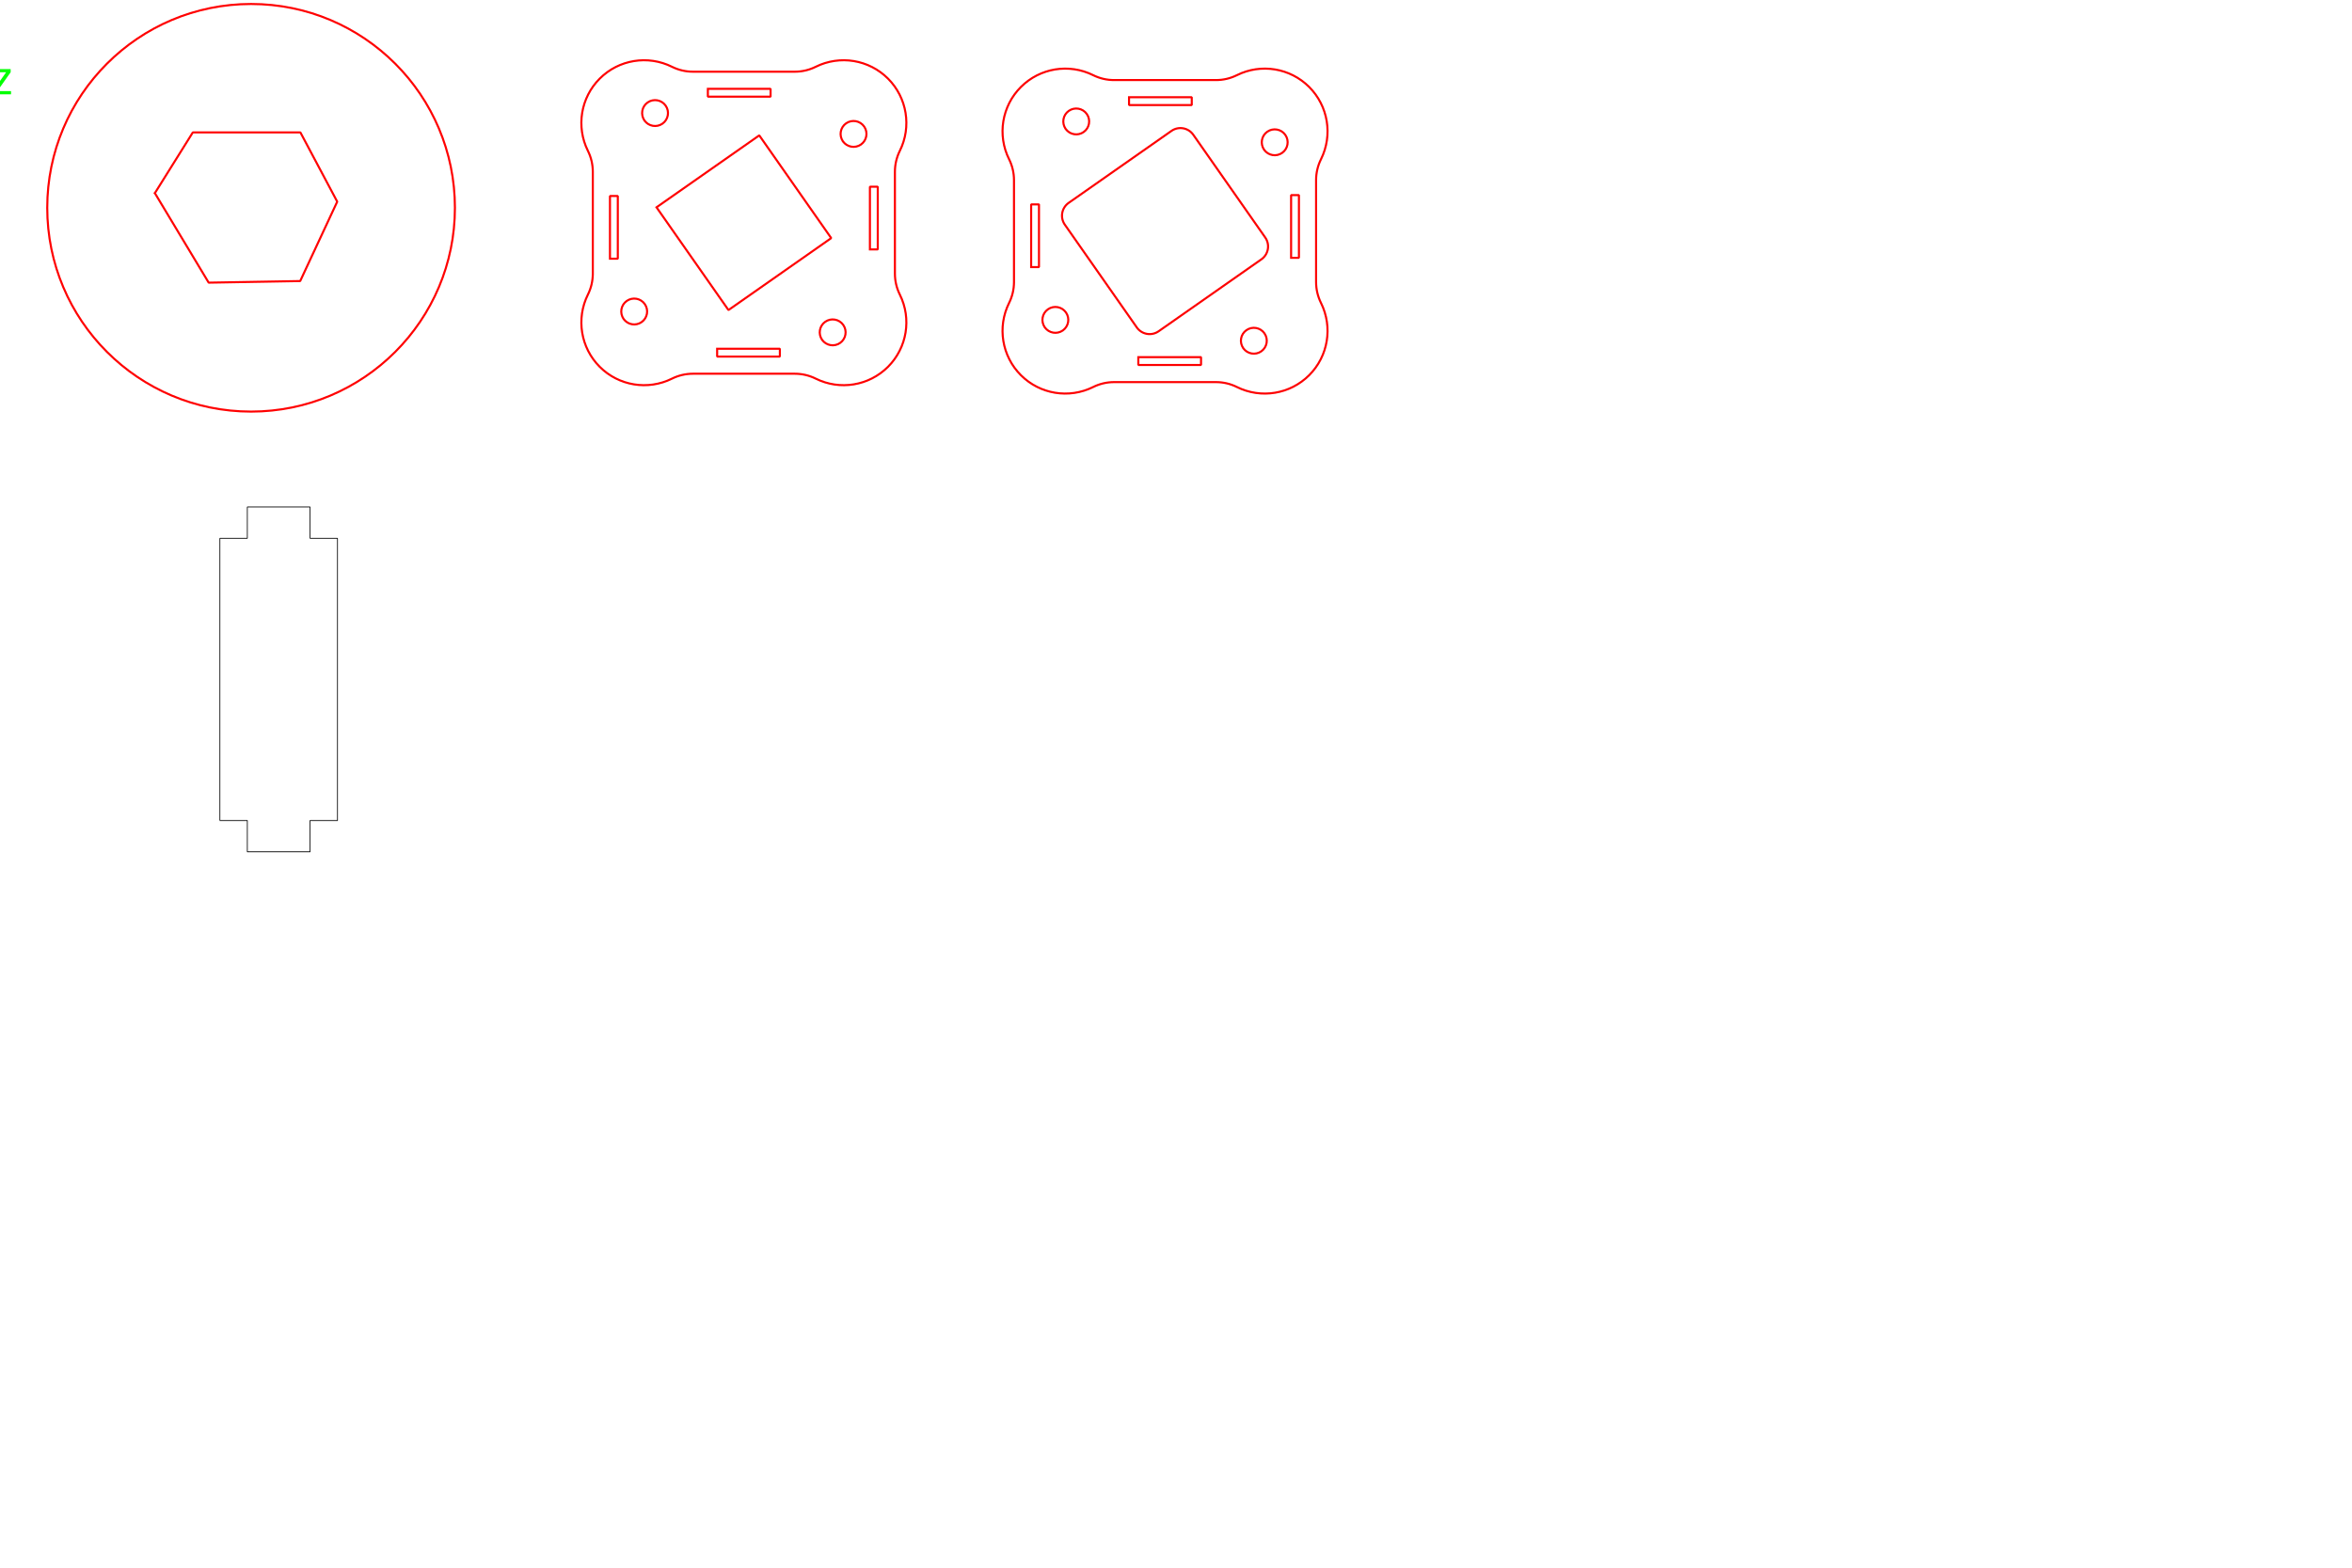
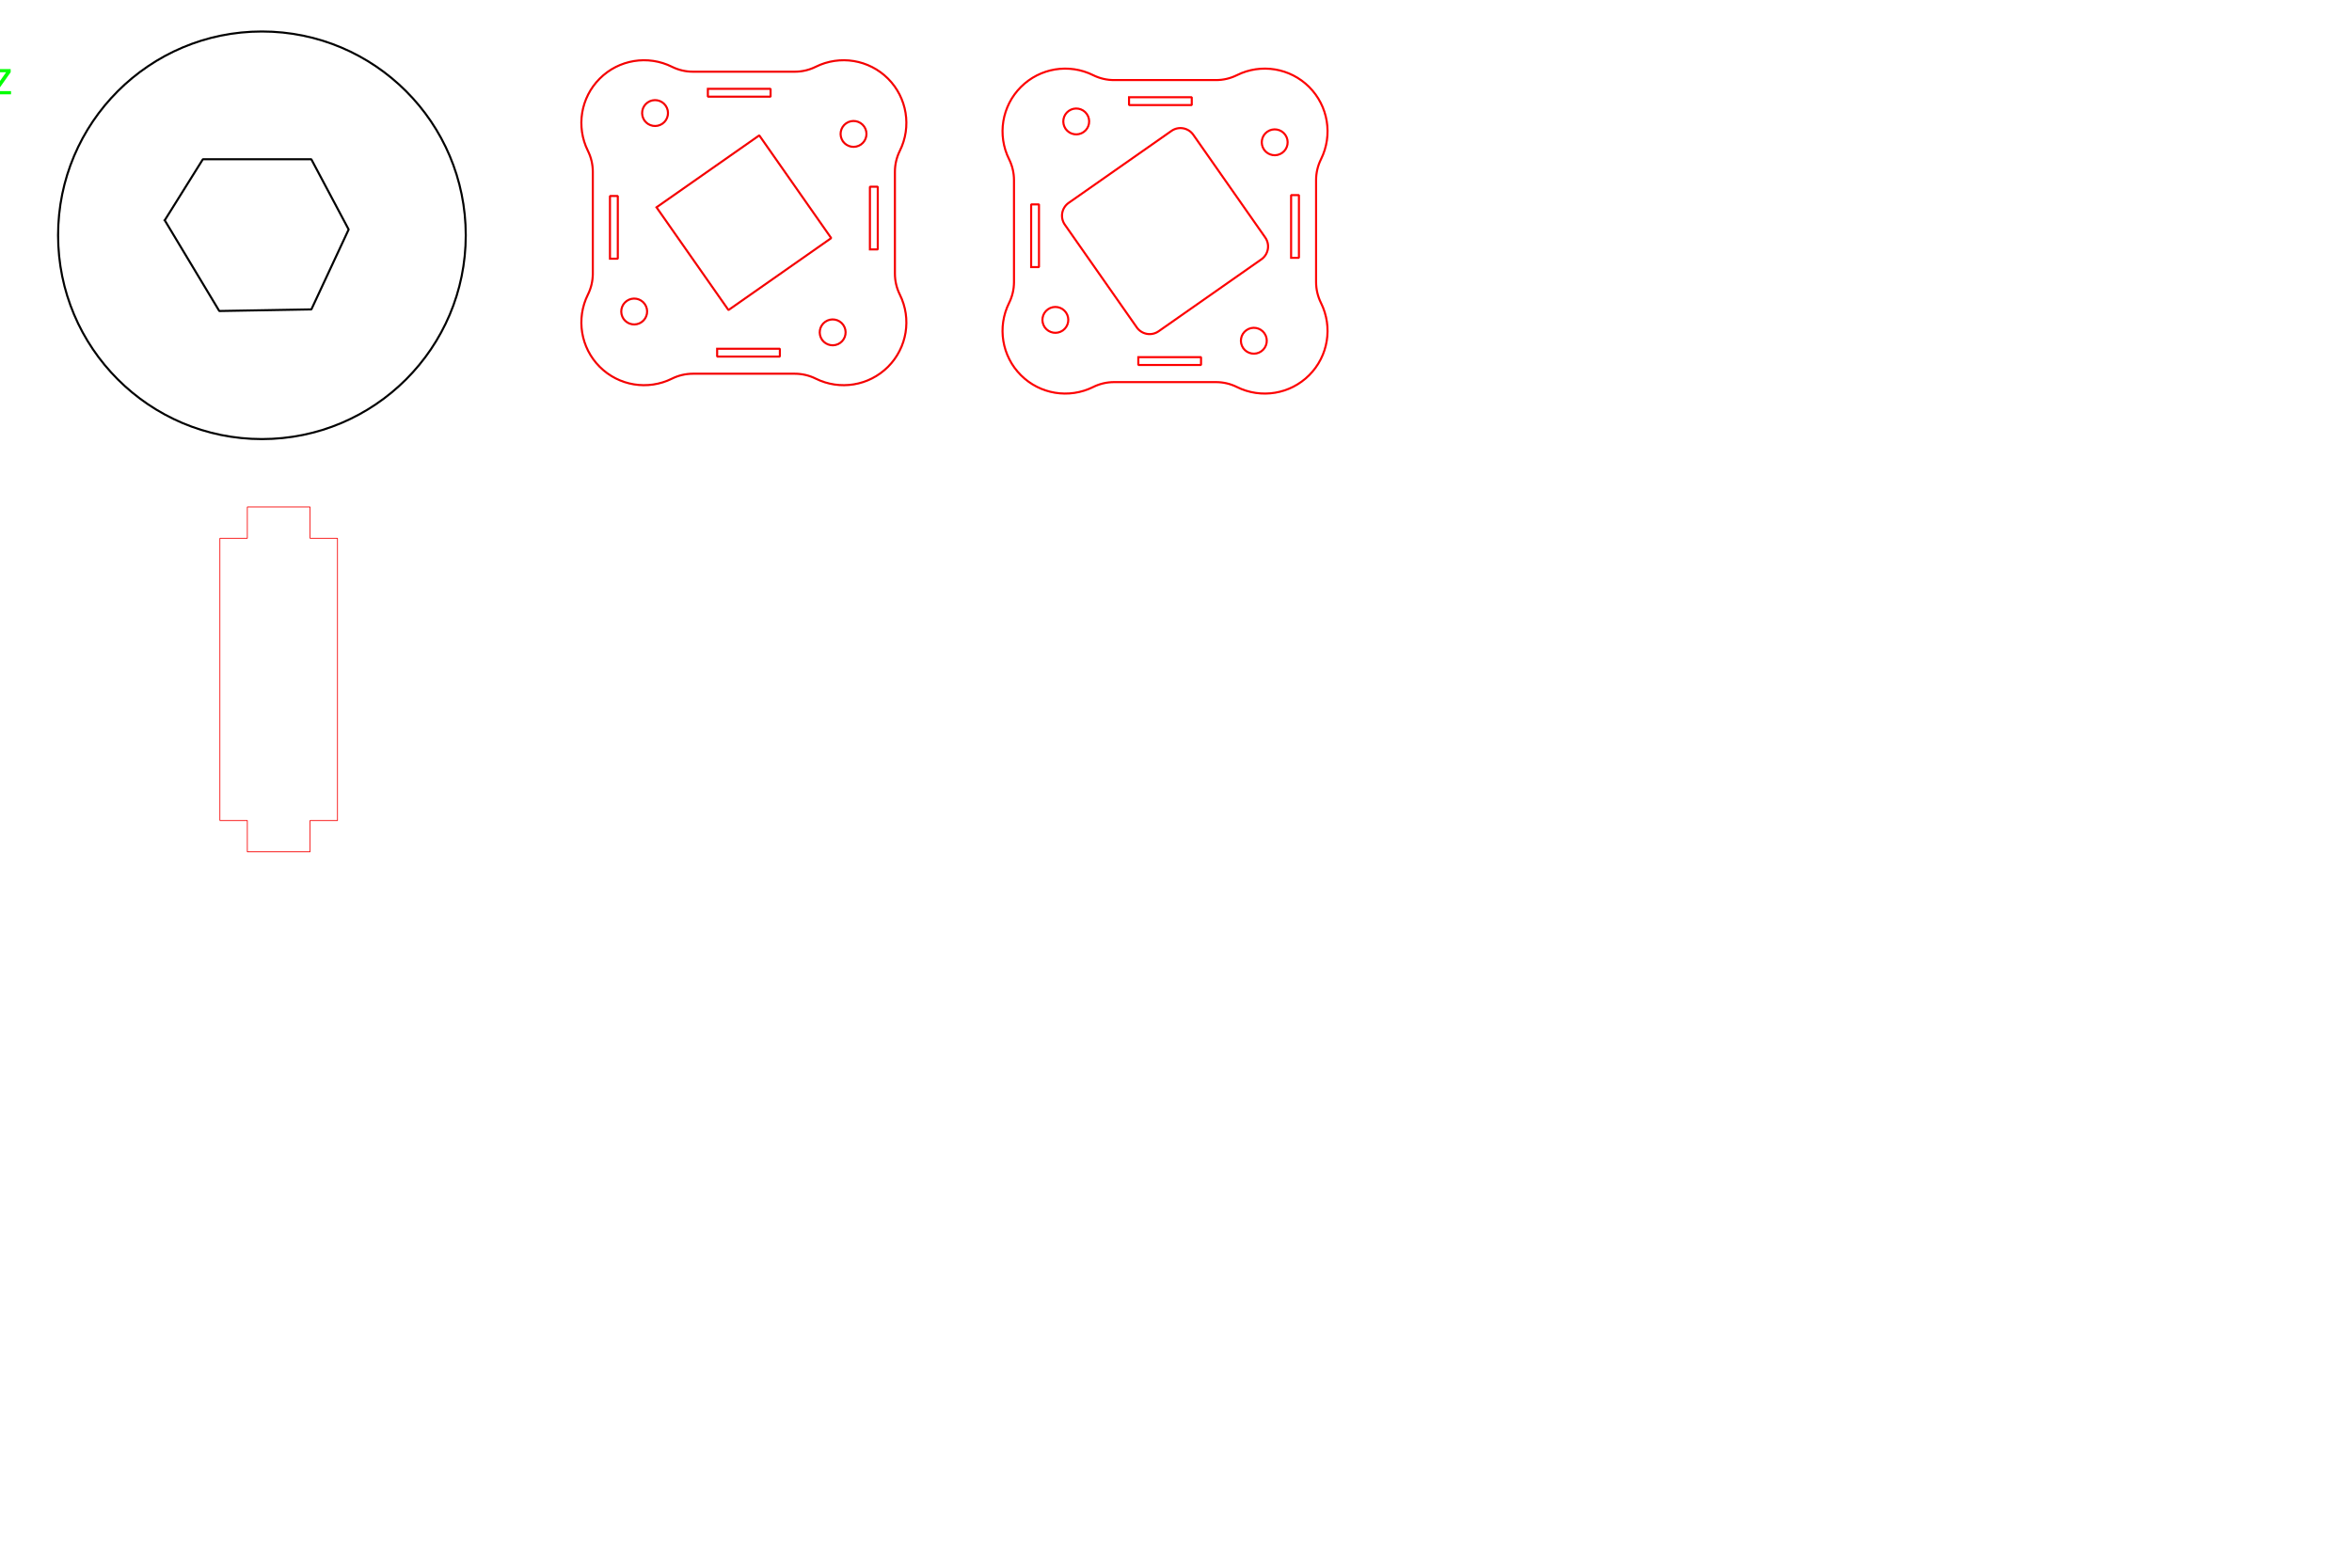
<svg xmlns="http://www.w3.org/2000/svg" width="300mm" height="200mm" viewBox="0 0 300 200" version="1.1" id="svg950">
  <defs id="defs944">
    <marker style="overflow:visible" refY="0.0" refX="0.0" orient="auto" id="DistanceX">
      <path id="path2623" style="stroke:#000000; stroke-width:0.5" d="M 3,-3 L -3,3 M 0,-5 L  0,5" />
    </marker>
    <pattern y="0" x="0" width="8" patternUnits="userSpaceOnUse" id="Hatch" height="8">
      <path id="path2626" stroke-width="0.25" stroke="#000000" linecap="square" d="M8 4 l-4,4" />
      <path id="path2628" stroke-width="0.25" stroke="#000000" linecap="square" d="M6 2 l-4,4" />
      <path id="path2630" stroke-width="0.25" stroke="#000000" linecap="square" d="M4 0 l-4,4" />
    </pattern>
    <symbol id="*MODEL_SPACE" />
    <symbol id="*PAPER_SPACE" />
    <marker style="overflow:visible" refY="0.0" refX="0.0" orient="auto" id="DistanceX-3">
      <path id="path2727" style="stroke:#000000; stroke-width:0.5" d="M 3,-3 L -3,3 M 0,-5 L  0,5" />
    </marker>
    <pattern y="0" x="0" width="8" patternUnits="userSpaceOnUse" id="Hatch-6" height="8">
      <path id="path2730" stroke-width="0.25" stroke="#000000" linecap="square" d="M8 4 l-4,4" />
      <path id="path2732" stroke-width="0.25" stroke="#000000" linecap="square" d="M6 2 l-4,4" />
      <path id="path2734" stroke-width="0.25" stroke="#000000" linecap="square" d="M4 0 l-4,4" />
    </pattern>
    <symbol id="*MODEL_SPACE-7" />
    <symbol id="*PAPER_SPACE-5" />
    <marker style="overflow:visible" refY="0.0" refX="0.0" orient="auto" id="DistanceX-35">
      <path id="path2837" style="stroke:#000000; stroke-width:0.5" d="M 3,-3 L -3,3 M 0,-5 L  0,5" />
    </marker>
    <pattern y="0" x="0" width="8" patternUnits="userSpaceOnUse" id="Hatch-62" height="8">
      <path id="path2840" stroke-width="0.25" stroke="#000000" linecap="square" d="M8 4 l-4,4" />
      <path id="path2842" stroke-width="0.25" stroke="#000000" linecap="square" d="M6 2 l-4,4" />
      <path id="path2844" stroke-width="0.25" stroke="#000000" linecap="square" d="M4 0 l-4,4" />
    </pattern>
    <symbol id="*MODEL_SPACE-9" />
    <symbol id="*PAPER_SPACE-1" />
    <marker style="overflow:visible" refY="0.0" refX="0.0" orient="auto" id="DistanceX-9">
      <path id="path5253" style="stroke:#000000; stroke-width:0.5" d="M 3,-3 L -3,3 M 0,-5 L  0,5" />
    </marker>
    <pattern y="0" x="0" width="8" patternUnits="userSpaceOnUse" id="Hatch-2" height="8">
      <path id="path5256" stroke-width="0.25" stroke="#000000" linecap="square" d="M8 4 l-4,4" />
      <path id="path5258" stroke-width="0.25" stroke="#000000" linecap="square" d="M6 2 l-4,4" />
      <path id="path5260" stroke-width="0.25" stroke="#000000" linecap="square" d="M4 0 l-4,4" />
    </pattern>
    <symbol id="*MODEL_SPACE-0" />
    <symbol id="*PAPER_SPACE-2" />
    <marker style="overflow:visible" refY="0.0" refX="0.0" orient="auto" id="DistanceX-37">
      <path id="path5393" style="stroke:#000000; stroke-width:0.5" d="M 3,-3 L -3,3 M 0,-5 L  0,5" />
    </marker>
    <pattern y="0" x="0" width="8" patternUnits="userSpaceOnUse" id="Hatch-5" height="8">
      <path id="path5396" stroke-width="0.25" stroke="#000000" linecap="square" d="M8 4 l-4,4" />
      <path id="path5398" stroke-width="0.25" stroke="#000000" linecap="square" d="M6 2 l-4,4" />
      <path id="path5400" stroke-width="0.25" stroke="#000000" linecap="square" d="M4 0 l-4,4" />
    </pattern>
    <symbol id="*MODEL_SPACE-92" />
    <symbol id="*PAPER_SPACE-28" />
  </defs>
  <g id="layer1" transform="translate(0,-97)">
-     <g transform="matrix(-0.1,0,0,0.1,180.5257,18.50892)" id="g1039" style="fill:none;fill-opacity:1;stroke:#ff0000;stroke-opacity:1">
-       <path style="font-style:normal;font-weight:400;font-size:medium;font-family:'Noto Sans';vector-effect:non-scaling-stroke;fill:none;fill-opacity:1;fill-rule:evenodd;stroke:#ff0000;stroke-width:1;stroke-linecap:square;stroke-linejoin:bevel;stroke-opacity:1" id="path50-2" d="m 1745,1050 c 0,143.594 -116.406,260 -260,260 -143.594,0 -260,-116.406 -260,-260 0,-143.594 116.406,-260 260,-260 143.594,0 260,116.406 260,260" />
-       <path style="font-style:normal;font-weight:400;font-size:medium;font-family:'Noto Sans';vector-effect:non-scaling-stroke;fill:none;fill-opacity:1;fill-rule:evenodd;stroke:#ff0000;stroke-width:1;stroke-linecap:square;stroke-linejoin:bevel;stroke-opacity:1" id="path66-7" d="m 1607.707,1031.294 -48.386,-77.435 h -137.233 l -46.965,88.33 47.227,101.28 116.732,2.038 68.626,-114.213" />
-     </g>
    <text xml:space="preserve" style="font-style:normal;font-variant:normal;font-weight:normal;font-stretch:normal;font-size:14px;line-height:100%;font-family:Overlock;-inkscape-font-specification:Overlock;letter-spacing:0px;word-spacing:0px;fill:#000000;fill-opacity:1;stroke:none;stroke-width:0.265;" x="-128.134" y="110.658" id="text4235">
      <tspan id="tspan4233" x="-128.134" y="112.241" style="stroke-width:0.265;font-size:14px;" />
    </text>
    <text xml:space="preserve" style="font-style:normal;font-variant:normal;font-weight:normal;font-stretch:normal;font-size:16px;line-height:100%;font-family:Overlock;-inkscape-font-specification:Overlock;letter-spacing:0px;word-spacing:0px;fill:#00ff00;fill-opacity:1;stroke:none;stroke-width:0.265" x="1.074" y="81.913" id="text4239">
      <tspan id="tspan4237" x="1.074" y="81.913" style="font-size:16px;fill:#00ff00;fill-opacity:1;stroke-width:0.265">for laser x-flipped!!</tspan>
    </text>
    <g id="g5407" transform="matrix(0.2645833,0,0,0.2645833,-84.15486,-7.921374)" />
-     <g id="g5447" transform="matrix(0,0.2645833,-0.2645833,0,223.9541,68.94633)" style="fill:none;fill-opacity:1;stroke:#ff0000;stroke-opacity:1">
-       <path d="M 501.662,683.744 H 365.599 v 13.228 h -15.118 v 30.237 h 15.118 v 13.228 h 136.063 v -13.228 h 15.118 v -30.237 h -15.118 v -13.228" id="path50-5" style="font-style:normal;font-weight:400;font-size:medium;font-family:'Noto Sans';vector-effect:non-scaling-stroke;fill:none;fill-opacity:1;fill-rule:evenodd;stroke:#000000;stroke-width:0.378;stroke-linecap:square;stroke-linejoin:bevel;stroke-opacity:1" />
+     <g id="g5447" transform="matrix(0,0.2645833,-0.2645833,0,223.9541,68.94633)" style="fill:none;fill-opacity:1;stroke:#f70000;stroke-opacity:1">
+       <path d="M 501.662,683.744 H 365.599 v 13.228 h -15.118 v 30.237 h 15.118 v 13.228 h 136.063 v -13.228 h 15.118 v -30.237 h -15.118 v -13.228" id="path50-5" style="font-style:normal;font-weight:400;font-size:medium;font-family:'Noto Sans';vector-effect:non-scaling-stroke;fill:none;fill-opacity:1;fill-rule:evenodd;stroke:#f70000;stroke-width:0.378;stroke-linecap:square;stroke-linejoin:bevel;stroke-opacity:1" />
    </g>
    <text xml:space="preserve" style="font-style:normal;font-variant:normal;font-weight:normal;font-stretch:normal;font-size:6px;line-height:100%;font-family:Overlock;-inkscape-font-specification:Overlock;letter-spacing:0px;word-spacing:0px;fill:#00ff00;fill-opacity:1;stroke:none;stroke-width:0.265" x="-64.458" y="103.032" id="text855">
      <tspan id="tspan853" x="-64.458" y="103.032" style="font-size:6px;fill:#00ff00;fill-opacity:1;stroke-width:0.265">material:</tspan>
      <tspan x="-64.458" y="109.032" style="font-size:6px;fill:#00ff00;fill-opacity:1;stroke-width:0.265" id="tspan921">1mm Buchen Sperrholz</tspan>
      <tspan x="-64.458" y="115.032" style="font-size:6px;fill:#00ff00;fill-opacity:1;stroke-width:0.265" id="tspan923">Vowinkel</tspan>
      <tspan x="-64.458" y="121.032" style="font-size:6px;fill:#00ff00;fill-opacity:1;stroke-width:0.265" id="tspan925" />
      <tspan x="-64.458" y="127.032" style="font-size:6px;fill:#00ff00;fill-opacity:1;stroke-width:0.265" id="tspan919">Cut:</tspan>
      <tspan x="-64.458" y="133.032" style="font-size:6px;fill:#00ff00;fill-opacity:1;stroke-width:0.265" id="tspan863">power 80</tspan>
-       <tspan x="-64.458" y="139.032" style="font-size:6px;fill:#00ff00;fill-opacity:1;stroke-width:0.265" id="tspan879">speed 30</tspan>
+       <tspan x="-64.458" y="139.032" style="font-size:6px;fill:#00ff00;fill-opacity:1;stroke-width:0.265" id="tspan879">speed 25</tspan>
    </text>
    <g style="fill:none;fill-opacity:1;stroke:#fd0000;stroke-opacity:1" transform="matrix(-0.0819152,0.05735764,0.05735764,0.0819152,210.0204,-44.70502)" id="g1715">
      <path style="font-style:normal;font-weight:400;font-size:medium;font-family:'Noto Sans';vector-effect:non-scaling-stroke;fill:none;fill-opacity:1;fill-rule:evenodd;stroke:#fd0000;stroke-width:1;stroke-linecap:square;stroke-linejoin:bevel;stroke-opacity:1" id="path50-4" d="m 1680.103,992.737 c 5.312,7.586 12.309,13.84 20.441,18.271 30.168,16.439 46.472,50.305 40.506,84.14 -5.966,33.835 -32.869,60.083 -66.841,65.212 -9.157,1.383 -17.87,4.866 -25.457,10.178 l -106.49,74.565 c -7.586,5.312 -13.84,12.309 -18.271,20.441 -16.439,30.168 -50.305,46.472 -84.14,40.506 -33.835,-5.966 -60.083,-32.869 -65.212,-66.841 -1.383,-9.157 -4.866,-17.87 -10.178,-25.457 l -74.565,-106.49 c -5.312,-7.586 -12.309,-13.84 -20.441,-18.271 -30.168,-16.439 -46.472,-50.305 -40.506,-84.14 5.966,-33.835 32.869,-60.083 66.841,-65.212 9.157,-1.383 17.87,-4.866 25.457,-10.178 l 106.49,-74.565 c 7.586,-5.312 13.84,-12.309 18.271,-20.441 16.439,-30.168 50.305,-46.472 84.14,-40.506 33.835,5.966 60.083,32.869 65.212,66.841 1.383,9.157 4.866,17.87 10.178,25.457 l 74.565,106.49" />
      <path style="font-style:normal;font-weight:400;font-size:medium;font-family:'Noto Sans';vector-effect:non-scaling-stroke;fill:none;fill-opacity:1;fill-rule:evenodd;stroke:#fd0000;stroke-width:1;stroke-linecap:square;stroke-linejoin:bevel;stroke-opacity:1" id="path66-76" d="m 1585,970 v 160 c 0,11.046 -8.954,20 -20,20 h -160 c -11.046,0 -20,-8.954 -20,-20 V 970 c 0,-11.046 8.954,-20 20,-20 h 160 c 11.046,0 20,8.954 20,20" />
      <path style="font-style:normal;font-weight:400;font-size:medium;font-family:'Noto Sans';vector-effect:non-scaling-stroke;fill:none;fill-opacity:1;fill-rule:evenodd;stroke:#fd0000;stroke-width:1;stroke-linecap:square;stroke-linejoin:bevel;stroke-opacity:1" id="path82-5" d="m 1321.938,1037.444 c 0,9.113 -7.387,16.5 -16.5,16.5 -9.112,0 -16.5,-7.387 -16.5,-16.5 0,-9.113 7.388,-16.5 16.5,-16.5 9.113,0 16.5,7.387 16.5,16.5" />
      <path style="font-style:normal;font-weight:400;font-size:medium;font-family:'Noto Sans';vector-effect:non-scaling-stroke;fill:none;fill-opacity:1;fill-rule:evenodd;stroke:#fd0000;stroke-width:1;stroke-linecap:square;stroke-linejoin:bevel;stroke-opacity:1" id="path98-6" d="m 1681.062,1062.556 c 0,9.113 -7.388,16.5 -16.5,16.5 -9.113,0 -16.5,-7.387 -16.5,-16.5 0,-9.113 7.387,-16.5 16.5,-16.5 9.112,0 16.5,7.387 16.5,16.5" />
      <path style="font-style:normal;font-weight:400;font-size:medium;font-family:'Noto Sans';vector-effect:non-scaling-stroke;fill:none;fill-opacity:1;fill-rule:evenodd;stroke:#fd0000;stroke-width:1;stroke-linecap:square;stroke-linejoin:bevel;stroke-opacity:1" id="path114" d="m 1488.944,1229.562 c 0,9.112 -7.387,16.5 -16.5,16.5 -9.113,0 -16.5,-7.388 -16.5,-16.5 0,-9.113 7.387,-16.5 16.5,-16.5 9.113,0 16.5,7.387 16.5,16.5" />
      <path style="font-style:normal;font-weight:400;font-size:medium;font-family:'Noto Sans';vector-effect:non-scaling-stroke;fill:none;fill-opacity:1;fill-rule:evenodd;stroke:#fd0000;stroke-width:1;stroke-linecap:square;stroke-linejoin:bevel;stroke-opacity:1" id="path130" d="m 1514.056,870.438 c 0,9.113 -7.387,16.5 -16.5,16.5 -9.113,0 -16.5,-7.387 -16.5,-16.5 0,-9.112 7.387,-16.5 16.5,-16.5 9.113,0 16.5,7.388 16.5,16.5" />
      <path style="font-style:normal;font-weight:400;font-size:medium;font-family:'Noto Sans';vector-effect:non-scaling-stroke;fill:none;fill-opacity:1;fill-rule:evenodd;stroke:#fd0000;stroke-width:1;stroke-linecap:square;stroke-linejoin:bevel;stroke-opacity:1" id="path146" d="m 1651.237,989.653 -8.191,5.736 -45.886,-65.532 8.191,-5.736 45.886,65.532" />
      <path style="font-style:normal;font-weight:400;font-size:medium;font-family:'Noto Sans';vector-effect:non-scaling-stroke;fill:none;fill-opacity:1;fill-rule:evenodd;stroke:#fd0000;stroke-width:1;stroke-linecap:square;stroke-linejoin:bevel;stroke-opacity:1" id="path162" d="m 1424.653,883.763 5.736,8.191 -65.532,45.886 -5.736,-8.191 65.532,-45.886" />
      <path style="font-style:normal;font-weight:400;font-size:medium;font-family:'Noto Sans';vector-effect:non-scaling-stroke;fill:none;fill-opacity:1;fill-rule:evenodd;stroke:#fd0000;stroke-width:1;stroke-linecap:square;stroke-linejoin:bevel;stroke-opacity:1" id="path178" d="m 1372.84,1170.143 -8.191,5.736 -45.886,-65.532 8.191,-5.736 45.886,65.532" />
      <path style="font-style:normal;font-weight:400;font-size:medium;font-family:'Noto Sans';vector-effect:non-scaling-stroke;fill:none;fill-opacity:1;fill-rule:evenodd;stroke:#fd0000;stroke-width:1;stroke-linecap:square;stroke-linejoin:bevel;stroke-opacity:1" id="path194" d="m 1605.143,1162.16 5.736,8.191 -65.532,45.886 -5.736,-8.191 65.532,-45.886" />
    </g>
-     <g transform="matrix(-0.0819152,0.05735764,0.05735764,0.0819152,156.2992,-45.7741)" id="g1663" style="stroke:#ff0000;stroke-opacity:1">
-       <path style="font-style:normal;font-weight:400;font-size:medium;font-family:'Noto Sans';vector-effect:non-scaling-stroke;fill:none;fill-opacity:1;fill-rule:evenodd;stroke:#ff0000;stroke-width:1;stroke-linecap:square;stroke-linejoin:bevel;stroke-opacity:1" id="path50" d="m 1680.103,992.737 c 5.312,7.586 12.309,13.84 20.441,18.271 30.168,16.439 46.472,50.305 40.506,84.14 -5.966,33.835 -32.869,60.083 -66.841,65.212 -9.157,1.383 -17.87,4.866 -25.457,10.178 l -106.49,74.565 c -7.586,5.312 -13.84,12.309 -18.271,20.441 -16.439,30.168 -50.305,46.472 -84.14,40.506 -33.835,-5.966 -60.083,-32.869 -65.212,-66.841 -1.383,-9.157 -4.866,-17.87 -10.178,-25.457 l -74.565,-106.49 c -5.312,-7.586 -12.309,-13.84 -20.441,-18.271 -30.168,-16.439 -46.472,-50.305 -40.506,-84.14 5.966,-33.835 32.869,-60.083 66.841,-65.212 9.157,-1.383 17.87,-4.866 25.457,-10.178 l 106.49,-74.565 c 7.586,-5.312 13.84,-12.309 18.271,-20.441 16.439,-30.168 50.305,-46.472 84.14,-40.506 33.835,5.966 60.083,32.869 65.212,66.841 1.383,9.157 4.866,17.87 10.178,25.457 l 74.565,106.49" />
-       <path style="font-style:normal;font-weight:400;font-size:medium;font-family:'Noto Sans';vector-effect:non-scaling-stroke;fill:none;fill-opacity:1;fill-rule:evenodd;stroke:#ff0000;stroke-width:1;stroke-linecap:square;stroke-linejoin:bevel;stroke-opacity:1" id="path66" d="m 1565,970 v 160 H 1405 V 970 h 160" />
-       <path style="font-style:normal;font-weight:400;font-size:medium;font-family:'Noto Sans';vector-effect:non-scaling-stroke;fill:none;fill-opacity:1;fill-rule:evenodd;stroke:#ff0000;stroke-width:1;stroke-linecap:square;stroke-linejoin:bevel;stroke-opacity:1" id="path82" d="m 1321.938,1037.444 c 0,9.113 -7.387,16.5 -16.5,16.5 -9.112,0 -16.5,-7.387 -16.5,-16.5 0,-9.113 7.388,-16.5 16.5,-16.5 9.113,0 16.5,7.387 16.5,16.5" />
-       <path style="font-style:normal;font-weight:400;font-size:medium;font-family:'Noto Sans';vector-effect:non-scaling-stroke;fill:none;fill-opacity:1;fill-rule:evenodd;stroke:#ff0000;stroke-width:1;stroke-linecap:square;stroke-linejoin:bevel;stroke-opacity:1" id="path98" d="m 1681.062,1062.556 c 0,9.113 -7.388,16.5 -16.5,16.5 -9.113,0 -16.5,-7.387 -16.5,-16.5 0,-9.113 7.387,-16.5 16.5,-16.5 9.112,0 16.5,7.387 16.5,16.5" />
-       <path style="font-style:normal;font-weight:400;font-size:medium;font-family:'Noto Sans';vector-effect:non-scaling-stroke;fill:none;fill-opacity:1;fill-rule:evenodd;stroke:#ff0000;stroke-width:1;stroke-linecap:square;stroke-linejoin:bevel;stroke-opacity:1" id="path114-9" d="m 1488.944,1229.562 c 0,9.112 -7.387,16.5 -16.5,16.5 -9.113,0 -16.5,-7.388 -16.5,-16.5 0,-9.113 7.387,-16.5 16.5,-16.5 9.113,0 16.5,7.387 16.5,16.5" />
-       <path style="font-style:normal;font-weight:400;font-size:medium;font-family:'Noto Sans';vector-effect:non-scaling-stroke;fill:none;fill-opacity:1;fill-rule:evenodd;stroke:#ff0000;stroke-width:1;stroke-linecap:square;stroke-linejoin:bevel;stroke-opacity:1" id="path130-3" d="m 1514.056,870.438 c 0,9.113 -7.387,16.5 -16.5,16.5 -9.113,0 -16.5,-7.387 -16.5,-16.5 0,-9.112 7.387,-16.5 16.5,-16.5 9.113,0 16.5,7.388 16.5,16.5" />
-       <path style="font-style:normal;font-weight:400;font-size:medium;font-family:'Noto Sans';vector-effect:non-scaling-stroke;fill:none;fill-opacity:1;fill-rule:evenodd;stroke:#ff0000;stroke-width:1;stroke-linecap:square;stroke-linejoin:bevel;stroke-opacity:1" id="path146-7" d="m 1651.237,989.653 -8.191,5.736 -45.886,-65.532 8.191,-5.736 45.886,65.532" />
-       <path style="font-style:normal;font-weight:400;font-size:medium;font-family:'Noto Sans';vector-effect:non-scaling-stroke;fill:none;fill-opacity:1;fill-rule:evenodd;stroke:#ff0000;stroke-width:1;stroke-linecap:square;stroke-linejoin:bevel;stroke-opacity:1" id="path162-4" d="m 1424.653,883.763 5.736,8.191 -65.532,45.886 -5.736,-8.191 65.532,-45.886" />
-       <path style="font-style:normal;font-weight:400;font-size:medium;font-family:'Noto Sans';vector-effect:non-scaling-stroke;fill:none;fill-opacity:1;fill-rule:evenodd;stroke:#ff0000;stroke-width:1;stroke-linecap:square;stroke-linejoin:bevel;stroke-opacity:1" id="path178-5" d="m 1372.84,1170.143 -8.191,5.736 -45.886,-65.532 8.191,-5.736 45.886,65.532" />
-       <path style="font-style:normal;font-weight:400;font-size:medium;font-family:'Noto Sans';vector-effect:non-scaling-stroke;fill:none;fill-opacity:1;fill-rule:evenodd;stroke:#ff0000;stroke-width:1;stroke-linecap:square;stroke-linejoin:bevel;stroke-opacity:1" id="path194-2" d="m 1605.143,1162.16 5.736,8.191 -65.532,45.886 -5.736,-8.191 65.532,-45.886" />
+     <g transform="matrix(-0.0819152,0.05735764,0.05735764,0.0819152,156.2992,-45.7741)" id="g1663" style="stroke:#f40000;stroke-opacity:1">
+       <path style="font-style:normal;font-weight:400;font-size:medium;font-family:'Noto Sans';vector-effect:non-scaling-stroke;fill:none;fill-opacity:1;fill-rule:evenodd;stroke:#f40000;stroke-width:1;stroke-linecap:square;stroke-linejoin:bevel;stroke-opacity:1" id="path50" d="m 1680.103,992.737 c 5.312,7.586 12.309,13.84 20.441,18.271 30.168,16.439 46.472,50.305 40.506,84.14 -5.966,33.835 -32.869,60.083 -66.841,65.212 -9.157,1.383 -17.87,4.866 -25.457,10.178 l -106.49,74.565 c -7.586,5.312 -13.84,12.309 -18.271,20.441 -16.439,30.168 -50.305,46.472 -84.14,40.506 -33.835,-5.966 -60.083,-32.869 -65.212,-66.841 -1.383,-9.157 -4.866,-17.87 -10.178,-25.457 l -74.565,-106.49 c -5.312,-7.586 -12.309,-13.84 -20.441,-18.271 -30.168,-16.439 -46.472,-50.305 -40.506,-84.14 5.966,-33.835 32.869,-60.083 66.841,-65.212 9.157,-1.383 17.87,-4.866 25.457,-10.178 l 106.49,-74.565 c 7.586,-5.312 13.84,-12.309 18.271,-20.441 16.439,-30.168 50.305,-46.472 84.14,-40.506 33.835,5.966 60.083,32.869 65.212,66.841 1.383,9.157 4.866,17.87 10.178,25.457 l 74.565,106.49" />
+       <path style="font-style:normal;font-weight:400;font-size:medium;font-family:'Noto Sans';vector-effect:non-scaling-stroke;fill:none;fill-opacity:1;fill-rule:evenodd;stroke:#f40000;stroke-width:1;stroke-linecap:square;stroke-linejoin:bevel;stroke-opacity:1" id="path66" d="m 1565,970 v 160 H 1405 V 970 h 160" />
+       <path style="font-style:normal;font-weight:400;font-size:medium;font-family:'Noto Sans';vector-effect:non-scaling-stroke;fill:none;fill-opacity:1;fill-rule:evenodd;stroke:#f40000;stroke-width:1;stroke-linecap:square;stroke-linejoin:bevel;stroke-opacity:1" id="path82" d="m 1321.938,1037.444 c 0,9.113 -7.387,16.5 -16.5,16.5 -9.112,0 -16.5,-7.387 -16.5,-16.5 0,-9.113 7.388,-16.5 16.5,-16.5 9.113,0 16.5,7.387 16.5,16.5" />
+       <path style="font-style:normal;font-weight:400;font-size:medium;font-family:'Noto Sans';vector-effect:non-scaling-stroke;fill:none;fill-opacity:1;fill-rule:evenodd;stroke:#f40000;stroke-width:1;stroke-linecap:square;stroke-linejoin:bevel;stroke-opacity:1" id="path98" d="m 1681.062,1062.556 c 0,9.113 -7.388,16.5 -16.5,16.5 -9.113,0 -16.5,-7.387 -16.5,-16.5 0,-9.113 7.387,-16.5 16.5,-16.5 9.112,0 16.5,7.387 16.5,16.5" />
+       <path style="font-style:normal;font-weight:400;font-size:medium;font-family:'Noto Sans';vector-effect:non-scaling-stroke;fill:none;fill-opacity:1;fill-rule:evenodd;stroke:#f40000;stroke-width:1;stroke-linecap:square;stroke-linejoin:bevel;stroke-opacity:1" id="path114-9" d="m 1488.944,1229.562 c 0,9.112 -7.387,16.5 -16.5,16.5 -9.113,0 -16.5,-7.388 -16.5,-16.5 0,-9.113 7.387,-16.5 16.5,-16.5 9.113,0 16.5,7.387 16.5,16.5" />
+       <path style="font-style:normal;font-weight:400;font-size:medium;font-family:'Noto Sans';vector-effect:non-scaling-stroke;fill:none;fill-opacity:1;fill-rule:evenodd;stroke:#f40000;stroke-width:1;stroke-linecap:square;stroke-linejoin:bevel;stroke-opacity:1" id="path130-3" d="m 1514.056,870.438 c 0,9.113 -7.387,16.5 -16.5,16.5 -9.113,0 -16.5,-7.387 -16.5,-16.5 0,-9.112 7.387,-16.5 16.5,-16.5 9.113,0 16.5,7.388 16.5,16.5" />
+       <path style="font-style:normal;font-weight:400;font-size:medium;font-family:'Noto Sans';vector-effect:non-scaling-stroke;fill:none;fill-opacity:1;fill-rule:evenodd;stroke:#f40000;stroke-width:1;stroke-linecap:square;stroke-linejoin:bevel;stroke-opacity:1" id="path146-7" d="m 1651.237,989.653 -8.191,5.736 -45.886,-65.532 8.191,-5.736 45.886,65.532" />
+       <path style="font-style:normal;font-weight:400;font-size:medium;font-family:'Noto Sans';vector-effect:non-scaling-stroke;fill:none;fill-opacity:1;fill-rule:evenodd;stroke:#f40000;stroke-width:1;stroke-linecap:square;stroke-linejoin:bevel;stroke-opacity:1" id="path162-4" d="m 1424.653,883.763 5.736,8.191 -65.532,45.886 -5.736,-8.191 65.532,-45.886" />
+       <path style="font-style:normal;font-weight:400;font-size:medium;font-family:'Noto Sans';vector-effect:non-scaling-stroke;fill:none;fill-opacity:1;fill-rule:evenodd;stroke:#f40000;stroke-width:1;stroke-linecap:square;stroke-linejoin:bevel;stroke-opacity:1" id="path178-5" d="m 1372.84,1170.143 -8.191,5.736 -45.886,-65.532 8.191,-5.736 45.886,65.532" />
+       <path style="font-style:normal;font-weight:400;font-size:medium;font-family:'Noto Sans';vector-effect:non-scaling-stroke;fill:none;fill-opacity:1;fill-rule:evenodd;stroke:#f40000;stroke-width:1;stroke-linecap:square;stroke-linejoin:bevel;stroke-opacity:1" id="path194-2" d="m 1605.143,1162.16 5.736,8.191 -65.532,45.886 -5.736,-8.191 65.532,-45.886" />
+     </g>
+     <g transform="matrix(-0.1,0,0,0.1,181.9087,22.01658)" id="g1039-5">
+       <path style="font-style:normal;font-weight:400;font-size:medium;font-family:'Noto Sans';vector-effect:non-scaling-stroke;fill:none;fill-opacity:1;fill-rule:evenodd;stroke:#000000;stroke-width:1;stroke-linecap:square;stroke-linejoin:bevel;stroke-opacity:1" id="path50-47" d="m 1745,1050 c 0,143.594 -116.406,260 -260,260 -143.594,0 -260,-116.406 -260,-260 0,-143.594 116.406,-260 260,-260 143.594,0 260,116.406 260,260" />
+       <path style="font-style:normal;font-weight:400;font-size:medium;font-family:'Noto Sans';vector-effect:non-scaling-stroke;fill:none;fill-opacity:1;fill-rule:evenodd;stroke:#000000;stroke-width:1;stroke-linecap:square;stroke-linejoin:bevel;stroke-opacity:1" id="path66-4" d="m 1608.955,1030.844 -48.626,-77.817 h -138.333 l -47.622,89.564 47.544,101.96 117.482,2.051 69.555,-115.758" />
    </g>
  </g>
</svg>
